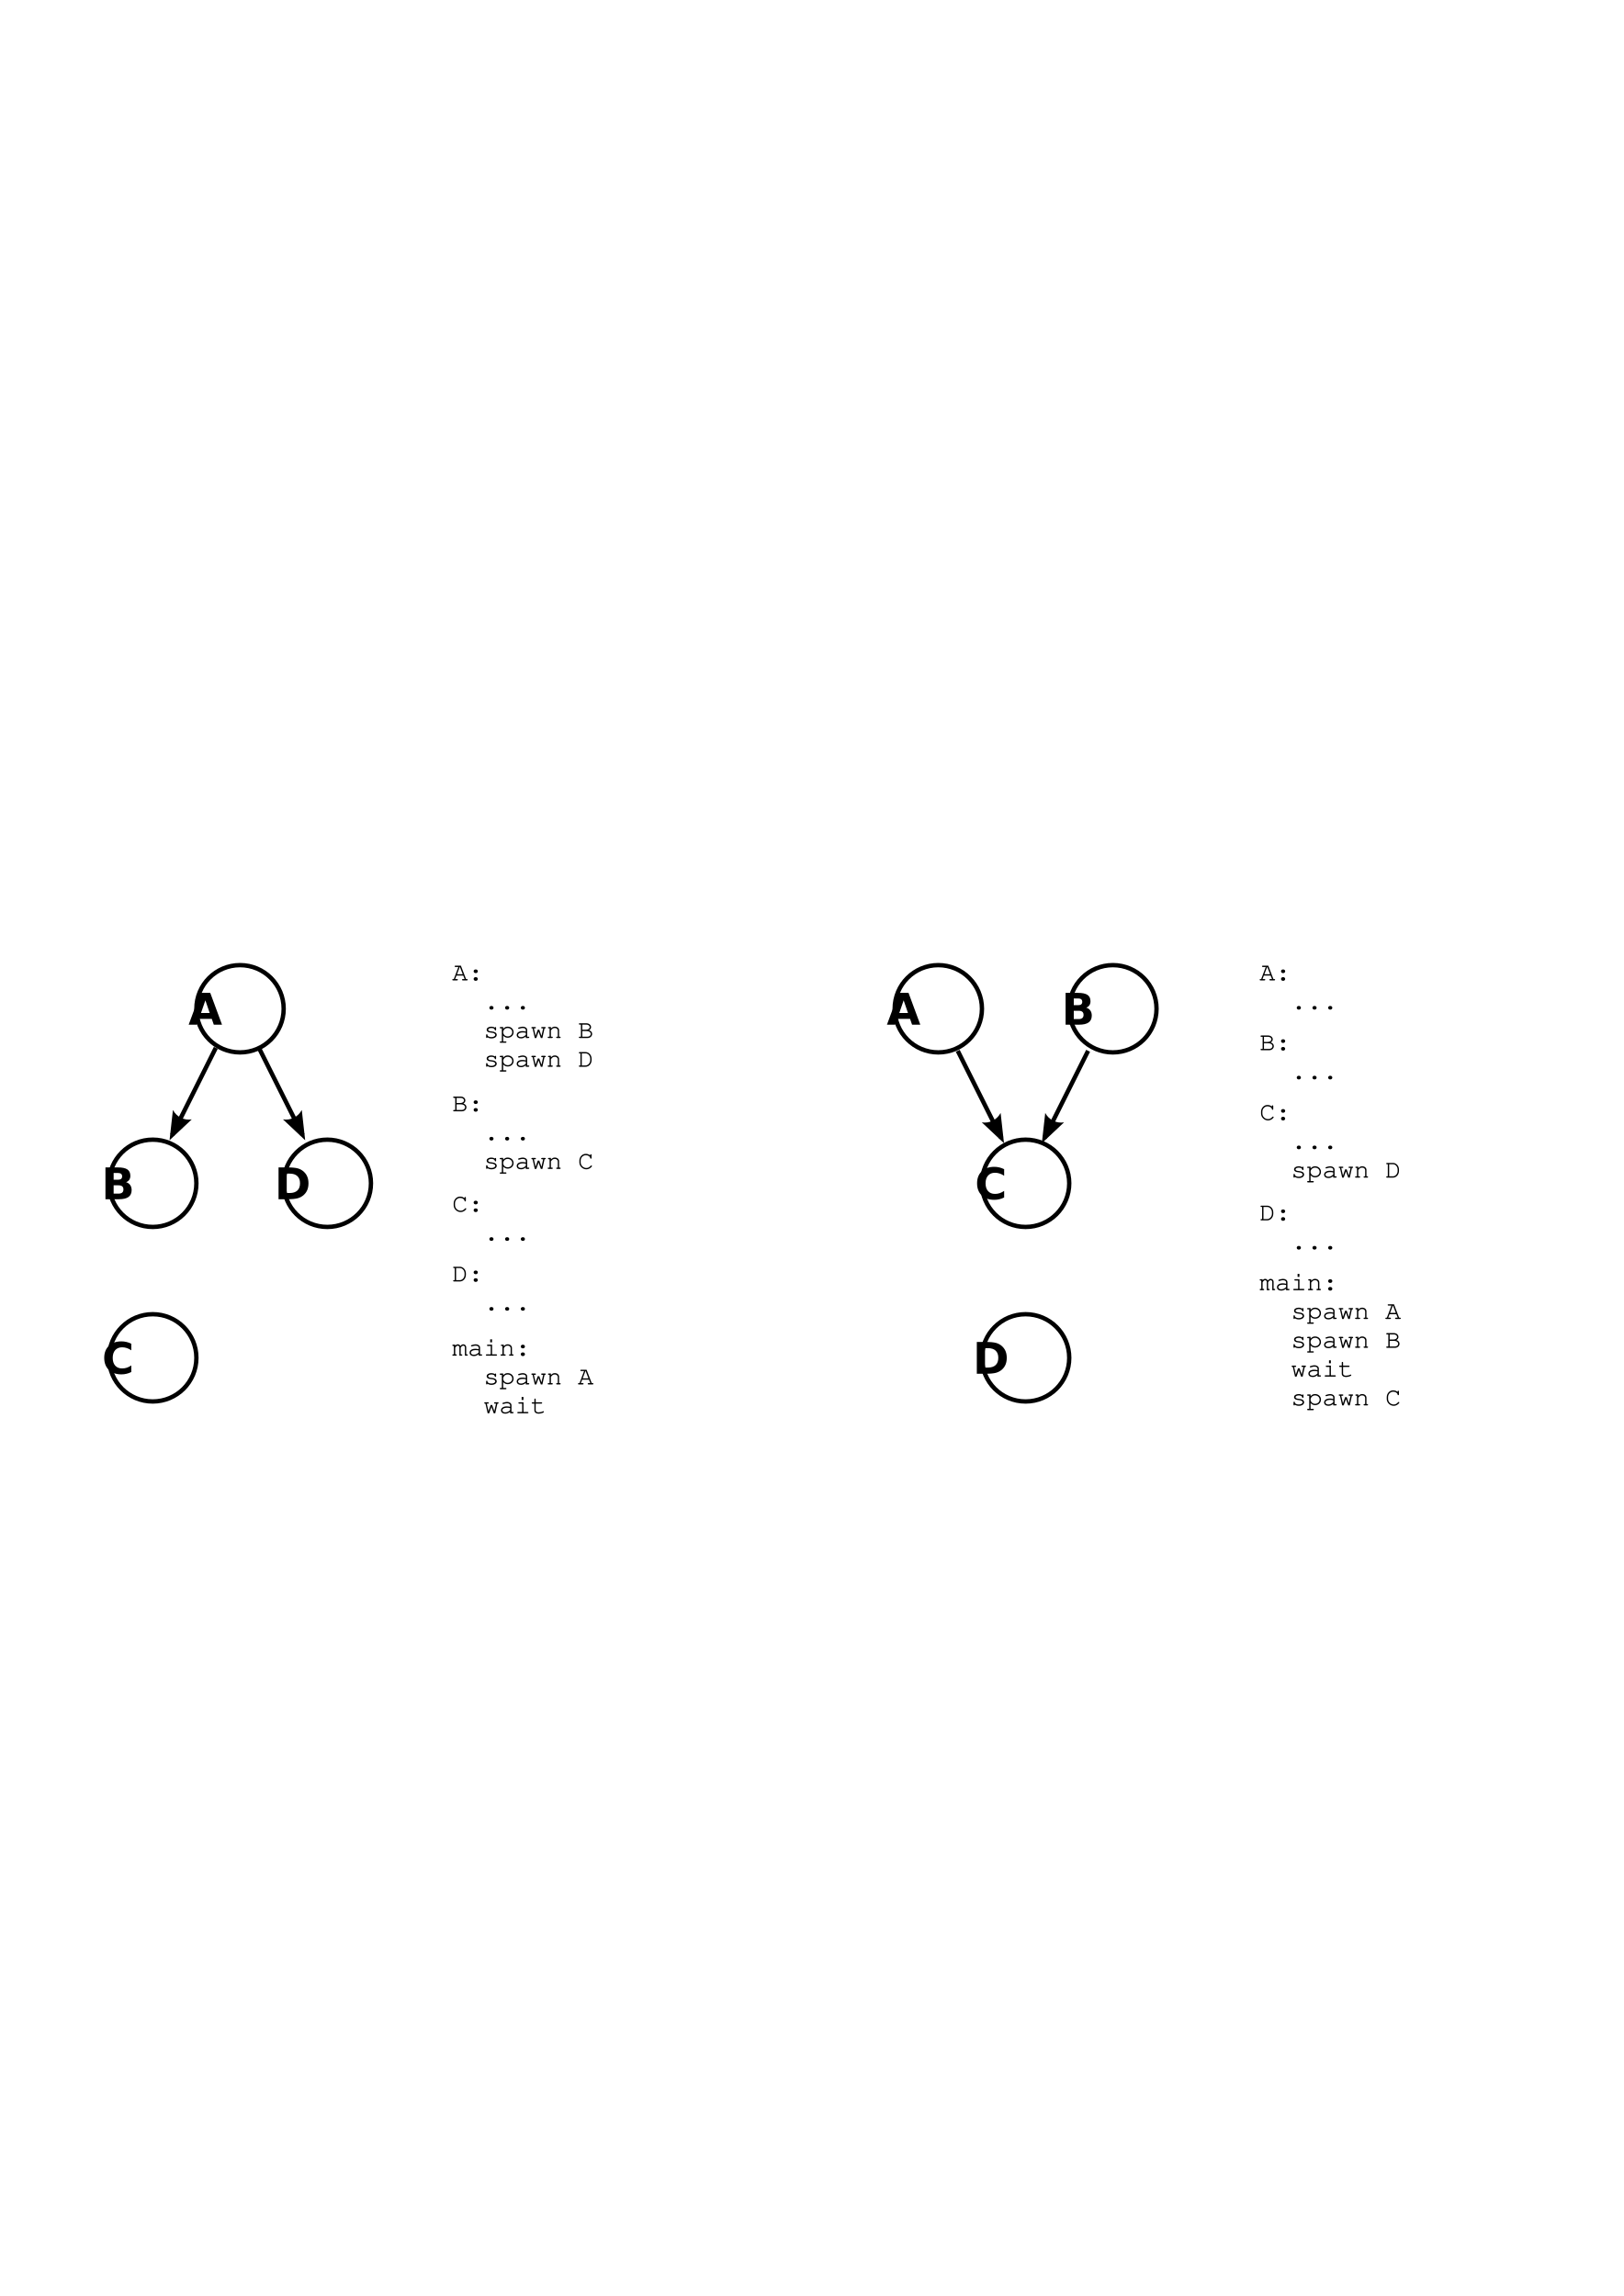
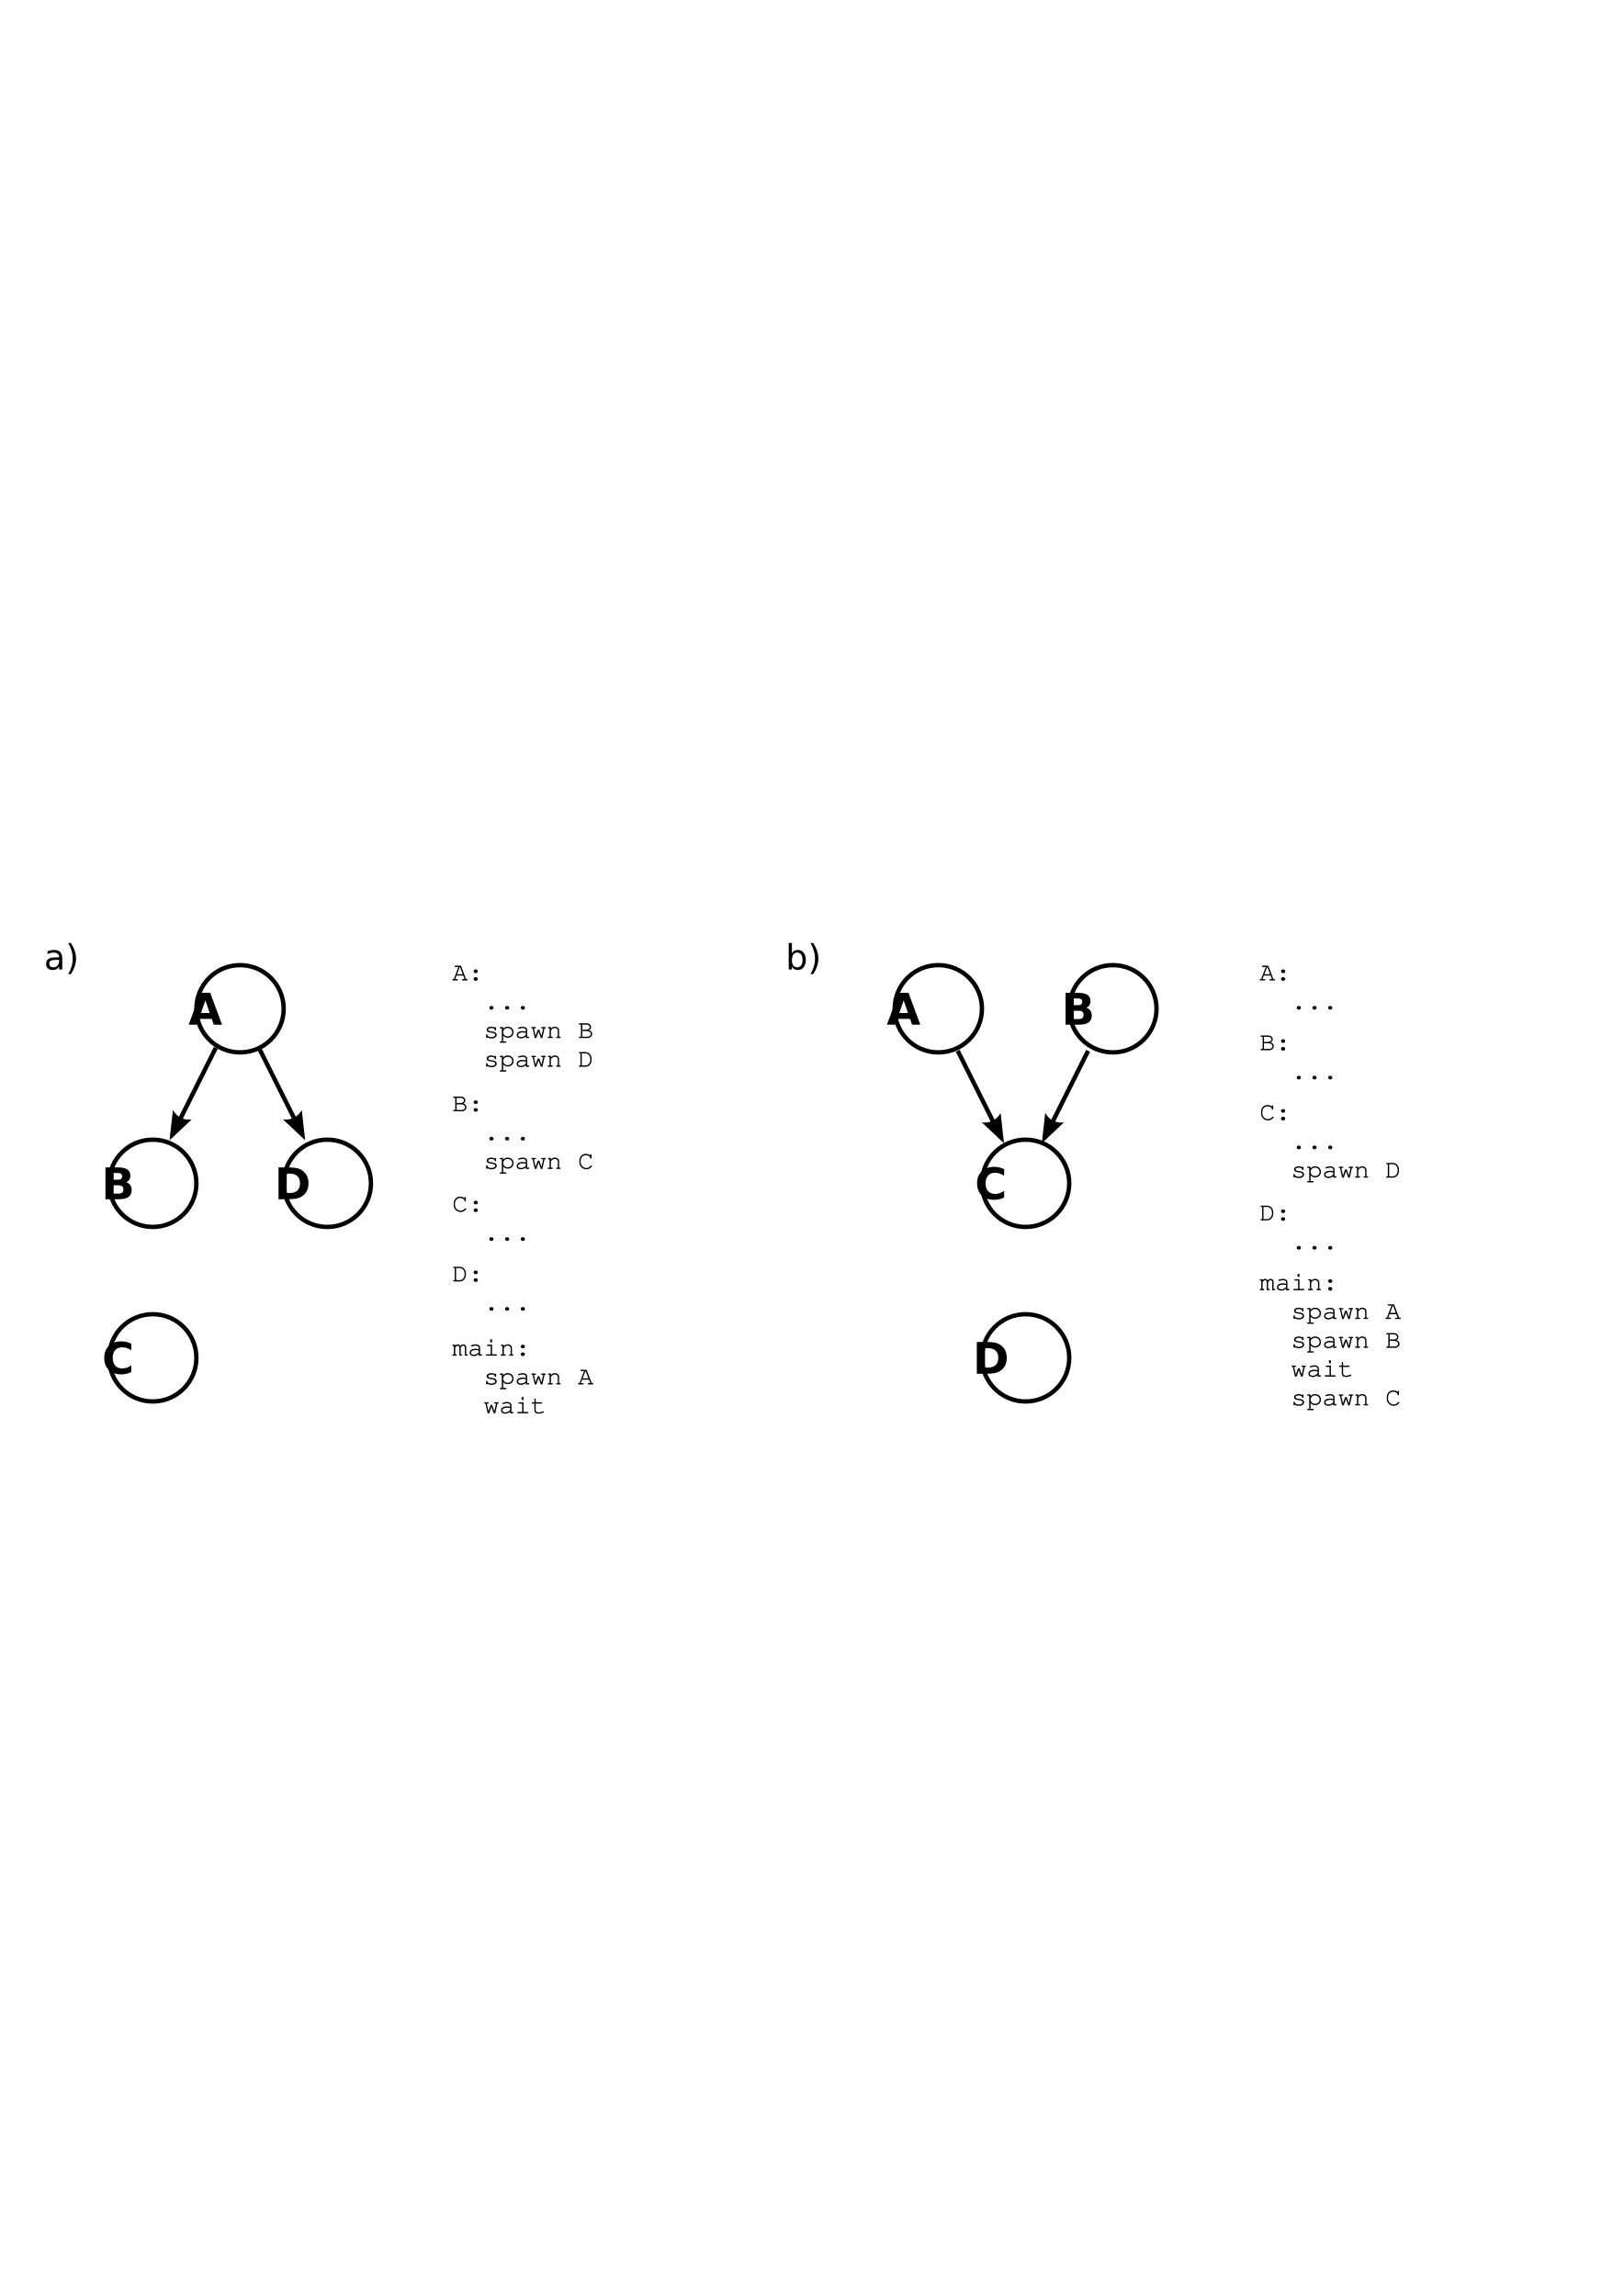
<svg xmlns="http://www.w3.org/2000/svg" width="744.094" height="1052.362" id="svg2" version="1.1">
  <defs id="defs4">
    <marker orient="auto" refY="0.0" refX="0.0" id="Arrow2Mstart" style="overflow:visible">
      <path id="path4352" style="fill-rule:evenodd;stroke-width:0.625;stroke-linejoin:round" d="M 8.719,4.034 L -2.207,0.016 L 8.719,-4.002 C 6.973,-1.63 6.983,1.616 8.719,4.034 z " transform="scale(0.6) translate(0,0)" />
    </marker>
    <marker orient="auto" refY="0.0" refX="0.0" id="Arrow2Send" style="overflow:visible;">
      <path id="path3860" style="fill-rule:evenodd;stroke-width:0.625;stroke-linejoin:round;" d="M 8.719,4.034 L -2.207,0.016 L 8.719,-4.002 C 6.973,-1.63 6.983,1.616 8.719,4.034 z " transform="scale(0.3) rotate(180) translate(-2.3,0)" />
    </marker>
    <marker orient="auto" refY="0.0" refX="0.0" id="Arrow2Mend" style="overflow:visible;">
      <path id="path3854" style="fill-rule:evenodd;stroke-width:0.625;stroke-linejoin:round;" d="M 8.719,4.034 L -2.207,0.016 L 8.719,-4.002 C 6.973,-1.63 6.983,1.616 8.719,4.034 z " transform="scale(0.6) rotate(180) translate(0,0)" />
    </marker>
    <filter id="filter4637">
      <feGaussianBlur stdDeviation="0.2" id="feGaussianBlur4639" />
    </filter>
  </defs>
  <g id="layer1">
    <path style="fill:none;stroke:#000000;stroke-width:2;stroke-miterlimit:4;stroke-opacity:1;stroke-dasharray:none;stroke-dashoffset:0" id="path2987" d="m 230,462.362 a 20,20 0 1 1 -40,0 20,20 0 1 1 40,0 z" transform="translate(-100,0)" />
    <text xml:space="preserve" style="font-size:20px;font-style:normal;font-variant:normal;font-weight:normal;font-stretch:normal;text-align:center;line-height:125%;letter-spacing:0px;word-spacing:0px;text-anchor:middle;fill:#000000;fill-opacity:1;stroke:none;font-family:Bitstream Vera Sans;-inkscape-font-specification:Bitstream Vera Sans" x="110" y="469.655" id="text3757">
      <tspan id="tspan3759" x="110" y="469.655" style="font-size:20px;font-weight:bold;-inkscape-font-specification:Bitstream Vera Sans Bold">A</tspan>
    </text>
    <path d="m 230,462.362 a 20,20 0 1 1 -40,0 20,20 0 1 1 40,0 z" id="path3761" style="fill:none;stroke:#000000;stroke-width:2;stroke-miterlimit:4;stroke-opacity:1;stroke-dasharray:none;stroke-dashoffset:0" transform="translate(-140,80)" />
    <text id="text3763" y="549.655" x="70" style="font-size:20px;font-style:normal;font-variant:normal;font-weight:normal;font-stretch:normal;text-align:center;line-height:125%;letter-spacing:0px;word-spacing:0px;text-anchor:middle;fill:#000000;fill-opacity:1;stroke:none;font-family:Bitstream Vera Sans;-inkscape-font-specification:Bitstream Vera Sans" xml:space="preserve">
      <tspan style="font-size:20px;font-weight:bold;-inkscape-font-specification:Bitstream Vera Sans Bold" y="549.655" x="70" id="tspan3765">B</tspan>
    </text>
    <path transform="translate(-60,80)" style="fill:none;stroke:#000000;stroke-width:2;stroke-miterlimit:4;stroke-opacity:1;stroke-dasharray:none;stroke-dashoffset:0" id="path3767" d="m 230,462.362 a 20,20 0 1 1 -40,0 20,20 0 1 1 40,0 z" />
    <text xml:space="preserve" style="font-size:20px;font-style:normal;font-variant:normal;font-weight:normal;font-stretch:normal;text-align:center;line-height:125%;letter-spacing:0px;word-spacing:0px;text-anchor:middle;fill:#000000;fill-opacity:1;stroke:none;font-family:Bitstream Vera Sans;-inkscape-font-specification:Bitstream Vera Sans" x="150" y="549.655" id="text3769">
      <tspan id="tspan3771" x="150" y="549.655" style="font-size:20px;font-weight:bold;-inkscape-font-specification:Bitstream Vera Sans Bold">D</tspan>
    </text>
    <path transform="translate(-140,160)" style="fill:none;stroke:#000000;stroke-width:2;stroke-miterlimit:4;stroke-opacity:1;stroke-dasharray:none;stroke-dashoffset:0" id="path3773" d="m 230,462.362 a 20,20 0 1 1 -40,0 20,20 0 1 1 40,0 z" />
    <text xml:space="preserve" style="font-size:20px;font-style:normal;font-variant:normal;font-weight:normal;font-stretch:normal;text-align:center;line-height:125%;letter-spacing:0px;word-spacing:0px;text-anchor:middle;fill:#000000;fill-opacity:1;stroke:none;font-family:Bitstream Vera Sans;-inkscape-font-specification:Bitstream Vera Sans" x="70" y="629.655" id="text3775">
      <tspan id="tspan3777" x="70" y="629.655" style="font-size:20px;font-weight:bold;-inkscape-font-specification:Bitstream Vera Sans Bold">C</tspan>
    </text>
    <path style="fill:none;stroke:#000000;stroke-width:2;stroke-linecap:butt;stroke-linejoin:miter;stroke-miterlimit:4;stroke-opacity:1;stroke-dasharray:none;marker-end:url(#Arrow2Mend);filter:url(#filter4637)" d="m 70,562.362 0,36" id="path3821" />
    <path style="fill:none;stroke:#000000;stroke-width:2;stroke-linecap:butt;stroke-linejoin:miter;stroke-miterlimit:4;stroke-opacity:1;stroke-dasharray:none;marker-end:url(#Arrow2Mend);filter:url(#filter4637)" d="m 118.648,480.27 20,40" id="path4827" />
    <path id="path4829" d="m 218.648,480.27 20,40" style="fill:none;stroke:#000000;stroke-width:2;stroke-linecap:butt;stroke-linejoin:miter;stroke-miterlimit:4;stroke-opacity:1;stroke-dasharray:none;marker-end:url(#Arrow2Mend);filter:url(#filter4637)" transform="matrix(-1,0,0,1,317.5485,0)" />
    <g id="g3254" transform="translate(-96,0)">
      <text id="text3052" y="449.362" x="303.2" style="font-size:12px;font-style:normal;font-variant:normal;font-weight:normal;font-stretch:normal;text-align:start;line-height:150%;letter-spacing:0px;word-spacing:0px;text-anchor:start;fill:#000000;fill-opacity:1;stroke:none;font-family:Courier;-inkscape-font-specification:Courier" xml:space="preserve">
        <tspan id="tspan3100" style="line-height:110%" y="449.362" x="303.2">A:</tspan>
        <tspan id="tspan3104" style="line-height:110%" y="462.562" x="303.2">  ...</tspan>
        <tspan style="line-height:110%" id="tspan3058" y="475.762" x="303.2">  spawn B</tspan>
        <tspan style="line-height:110%" id="tspan3060" y="488.962" x="303.2">  spawn D</tspan>
        <tspan style="line-height:110%" id="tspan3088" y="502.162" x="303.2" />
      </text>
      <text xml:space="preserve" style="font-size:12px;font-style:normal;font-variant:normal;font-weight:normal;font-stretch:normal;text-align:start;line-height:150%;letter-spacing:0px;word-spacing:0px;text-anchor:start;fill:#000000;fill-opacity:1;stroke:none;font-family:Courier;-inkscape-font-specification:Courier" x="303.2" y="509.362" id="text3210">
        <tspan x="303.2" y="509.362" style="line-height:110%" id="tspan3212">B:</tspan>
        <tspan x="303.2" y="522.562" style="line-height:110%" id="tspan3214">  ...</tspan>
        <tspan x="303.2" y="535.762" id="tspan3218" style="line-height:110%">  spawn C</tspan>
        <tspan x="303.2" y="548.962" id="tspan3220" style="line-height:110%" />
      </text>
      <text id="text3224" y="555.362" x="303.2" style="font-size:12px;font-style:normal;font-variant:normal;font-weight:normal;font-stretch:normal;text-align:start;line-height:150%;letter-spacing:0px;word-spacing:0px;text-anchor:start;fill:#000000;fill-opacity:1;stroke:none;font-family:Courier;-inkscape-font-specification:Courier" xml:space="preserve">
        <tspan id="tspan3226" style="line-height:110%" y="555.362" x="303.2">C:</tspan>
        <tspan style="line-height:110%" id="tspan3230" y="568.562" x="303.2">  ...</tspan>
        <tspan style="line-height:110%" id="tspan3232" y="581.762" x="303.2" />
      </text>
      <text xml:space="preserve" style="font-size:12px;font-style:normal;font-variant:normal;font-weight:normal;font-stretch:normal;text-align:start;line-height:150%;letter-spacing:0px;word-spacing:0px;text-anchor:start;fill:#000000;fill-opacity:1;stroke:none;font-family:Courier;-inkscape-font-specification:Courier" x="303.2" y="587.362" id="text3236">
        <tspan x="303.2" y="587.362" style="line-height:110%" id="tspan3238">D:</tspan>
        <tspan x="303.2" y="600.562" id="tspan3240" style="line-height:110%">  ...</tspan>
        <tspan x="303.2" y="613.762" id="tspan3242" style="line-height:110%" />
      </text>
      <text id="text3244" y="621.362" x="303.2" style="font-size:12px;font-style:normal;font-variant:normal;font-weight:normal;font-stretch:normal;text-align:start;line-height:150%;letter-spacing:0px;word-spacing:0px;text-anchor:start;fill:#000000;fill-opacity:1;stroke:none;font-family:Courier;-inkscape-font-specification:Courier" xml:space="preserve">
        <tspan id="tspan3246" style="line-height:110%" y="621.362" x="303.2">main:</tspan>
        <tspan style="line-height:110%" id="tspan3248" y="634.562" x="303.2">  spawn A</tspan>
        <tspan id="tspan3252" style="line-height:110%" y="647.762" x="303.2">  wait</tspan>
        <tspan style="line-height:110%" id="tspan3250" y="660.962" x="303.2" />
      </text>
    </g>
    <path d="m 230,462.362 a 20,20 0 1 1 -40,0 20,20 0 1 1 40,0 z" id="path3280" style="fill:none;stroke:#000000;stroke-width:2;stroke-miterlimit:4;stroke-opacity:1;stroke-dasharray:none;stroke-dashoffset:0" transform="translate(260,80)" />
    <text id="text3282" y="469.655" x="430" style="font-size:20px;font-style:normal;font-variant:normal;font-weight:normal;font-stretch:normal;text-align:center;line-height:125%;letter-spacing:0px;word-spacing:0px;text-anchor:middle;fill:#000000;fill-opacity:1;stroke:none;font-family:Bitstream Vera Sans;-inkscape-font-specification:Bitstream Vera Sans" xml:space="preserve">
      <tspan style="font-size:20px;font-weight:bold;-inkscape-font-specification:Bitstream Vera Sans Bold" y="469.655" x="430" id="tspan3284">A</tspan>
    </text>
    <path transform="translate(220,0)" style="fill:none;stroke:#000000;stroke-width:2;stroke-miterlimit:4;stroke-opacity:1;stroke-dasharray:none;stroke-dashoffset:0" id="path3286" d="m 230,462.362 a 20,20 0 1 1 -40,0 20,20 0 1 1 40,0 z" />
    <text xml:space="preserve" style="font-size:20px;font-style:normal;font-variant:normal;font-weight:normal;font-stretch:normal;text-align:center;line-height:125%;letter-spacing:0px;word-spacing:0px;text-anchor:middle;fill:#000000;fill-opacity:1;stroke:none;font-family:Bitstream Vera Sans;-inkscape-font-specification:Bitstream Vera Sans" x="510" y="469.655" id="text3288">
      <tspan id="tspan3290" x="510" y="469.655" style="font-size:20px;font-weight:bold;-inkscape-font-specification:Bitstream Vera Sans Bold">B</tspan>
    </text>
    <path d="m 230,462.362 a 20,20 0 1 1 -40,0 20,20 0 1 1 40,0 z" id="path3292" style="fill:none;stroke:#000000;stroke-width:2;stroke-miterlimit:4;stroke-opacity:1;stroke-dasharray:none;stroke-dashoffset:0" transform="translate(300,0)" />
    <text id="text3294" y="629.655" x="470" style="font-size:20px;font-style:normal;font-variant:normal;font-weight:normal;font-stretch:normal;text-align:center;line-height:125%;letter-spacing:0px;word-spacing:0px;text-anchor:middle;fill:#000000;fill-opacity:1;stroke:none;font-family:Bitstream Vera Sans;-inkscape-font-specification:Bitstream Vera Sans" xml:space="preserve">
      <tspan style="font-size:20px;font-weight:bold;-inkscape-font-specification:Bitstream Vera Sans Bold" y="629.655" x="470" id="tspan3296">D</tspan>
    </text>
    <path d="m 230,462.362 a 20,20 0 1 1 -40,0 20,20 0 1 1 40,0 z" id="path3298" style="fill:none;stroke:#000000;stroke-width:2;stroke-miterlimit:4;stroke-opacity:1;stroke-dasharray:none;stroke-dashoffset:0" transform="translate(260,160)" />
    <text id="text3300" y="549.655" x="470" style="font-size:20px;font-style:normal;font-variant:normal;font-weight:normal;font-stretch:normal;text-align:center;line-height:125%;letter-spacing:0px;word-spacing:0px;text-anchor:middle;fill:#000000;fill-opacity:1;stroke:none;font-family:Bitstream Vera Sans;-inkscape-font-specification:Bitstream Vera Sans" xml:space="preserve">
      <tspan style="font-size:20px;font-weight:bold;-inkscape-font-specification:Bitstream Vera Sans Bold" y="549.655" x="470" id="tspan3302">C</tspan>
    </text>
    <path id="path3304" d="m 470,562.362 0,36" style="fill:none;stroke:#000000;stroke-width:2;stroke-linecap:butt;stroke-linejoin:miter;stroke-miterlimit:4;stroke-opacity:1;stroke-dasharray:none;marker-end:url(#Arrow2Mend);filter:url(#filter4637)" />
    <path id="path3306" d="m 418.648,480.27 20,40" style="fill:none;stroke:#000000;stroke-width:2;stroke-linecap:butt;stroke-linejoin:miter;stroke-miterlimit:4;stroke-opacity:1;stroke-dasharray:none;marker-start:url(#Arrow2Mstart);marker-end:none;filter:url(#filter4637)" transform="matrix(1,0,0,-1,60,1001.9)" />
    <path transform="matrix(-1,0,0,-1,677.5485,1001.9)" style="fill:none;stroke:#000000;stroke-width:2;stroke-linecap:butt;stroke-linejoin:miter;stroke-miterlimit:4;stroke-opacity:1;stroke-dasharray:none;marker-start:url(#Arrow2Mstart);marker-end:none;filter:url(#filter4637)" d="m 218.648,480.27 20,40" id="path3308" />
    <g id="g3310" transform="translate(214,0)">
      <text xml:space="preserve" style="font-size:12px;font-style:normal;font-variant:normal;font-weight:normal;font-stretch:normal;text-align:start;line-height:150%;letter-spacing:0px;word-spacing:0px;text-anchor:start;fill:#000000;fill-opacity:1;stroke:none;font-family:Courier;-inkscape-font-specification:Courier" x="363.2" y="449.362" id="text3312">
        <tspan x="363.2" y="449.362" style="line-height:110%" id="tspan3314">A:</tspan>
        <tspan x="363.2" y="462.562" id="tspan3322" style="line-height:110%">  ...</tspan>
      </text>
      <text id="text3324" y="481.362" x="363.2" style="font-size:12px;font-style:normal;font-variant:normal;font-weight:normal;font-stretch:normal;text-align:start;line-height:150%;letter-spacing:0px;word-spacing:0px;text-anchor:start;fill:#000000;fill-opacity:1;stroke:none;font-family:Courier;-inkscape-font-specification:Courier" xml:space="preserve">
        <tspan id="tspan3326" style="line-height:110%" y="481.362" x="363.2">B:</tspan>
        <tspan style="line-height:110%" id="tspan3330" y="494.562" x="363.2">  ...</tspan>
        <tspan style="line-height:110%" id="tspan3332" y="507.762" x="363.2" />
      </text>
      <text xml:space="preserve" style="font-size:12px;font-style:normal;font-variant:normal;font-weight:normal;font-stretch:normal;text-align:start;line-height:150%;letter-spacing:0px;word-spacing:0px;text-anchor:start;fill:#000000;fill-opacity:1;stroke:none;font-family:Courier;-inkscape-font-specification:Courier" x="363.2" y="513.362" id="text3334">
        <tspan x="363.2" y="513.362" style="line-height:110%" id="tspan3336">C:</tspan>
        <tspan x="363.2" y="526.562" id="tspan3338" style="line-height:110%">  ...</tspan>
        <tspan x="363.2" y="539.762" style="line-height:110%" id="tspan4966">  spawn D</tspan>
        <tspan x="363.2" y="552.962" id="tspan3340" style="line-height:110%" />
      </text>
      <text id="text3342" y="559.362" x="363.2" style="font-size:12px;font-style:normal;font-variant:normal;font-weight:normal;font-stretch:normal;text-align:start;line-height:150%;letter-spacing:0px;word-spacing:0px;text-anchor:start;fill:#000000;fill-opacity:1;stroke:none;font-family:Courier;-inkscape-font-specification:Courier" xml:space="preserve">
        <tspan id="tspan3344" style="line-height:110%" y="559.362" x="363.2">D:</tspan>
        <tspan style="line-height:110%" id="tspan3346" y="572.562" x="363.2">  ...</tspan>
        <tspan style="line-height:110%" id="tspan3348" y="585.762" x="363.2" />
      </text>
      <text xml:space="preserve" style="font-size:12px;font-style:normal;font-variant:normal;font-weight:normal;font-stretch:normal;text-align:start;line-height:150%;letter-spacing:0px;word-spacing:0px;text-anchor:start;fill:#000000;fill-opacity:1;stroke:none;font-family:Courier;-inkscape-font-specification:Courier" x="363.2" y="591.362" id="text3350">
        <tspan x="363.2" y="591.362" style="line-height:110%" id="tspan3352">main:</tspan>
        <tspan x="363.2" y="604.562" id="tspan3354" style="line-height:110%">  spawn A</tspan>
        <tspan x="363.2" y="617.762" style="line-height:110%" id="tspan4968">  spawn B</tspan>
        <tspan x="363.2" y="630.962" style="line-height:110%" id="tspan3356">  wait</tspan>
        <tspan x="363.2" y="644.162" style="line-height:110%" id="tspan4970">  spawn C</tspan>
        <tspan x="363.2" y="657.362" id="tspan3358" style="line-height:110%" />
      </text>
    </g>
+     <text xml:space="preserve" style="font-size:12px;font-style:normal;font-variant:normal;font-weight:normal;font-stretch:normal;text-align:center;line-height:125%;letter-spacing:0px;word-spacing:0px;text-anchor:middle;fill:#000000;fill-opacity:1;stroke:none;font-family:Urania Czech;-inkscape-font-specification:Urania Czech" x="36" y="444.362" id="text3070">
+       <tspan id="tspan3072" x="36" y="444.362" style="-inkscape-font-specification:Bitstream Vera Sans;font-family:Bitstream Vera Sans;font-weight:normal;font-style:normal;font-stretch:normal;font-variant:normal;font-size:16px">a)</tspan>
+     </text>
+     <text id="text3074" y="444.362" x="376" style="font-size:12px;font-style:normal;font-variant:normal;font-weight:normal;font-stretch:normal;text-align:center;line-height:125%;letter-spacing:0px;word-spacing:0px;text-anchor:middle;fill:#000000;fill-opacity:1;stroke:none;font-family:Urania Czech;-inkscape-font-specification:Urania Czech" xml:space="preserve">
+       <tspan style="font-size:16px;font-style:normal;font-variant:normal;font-weight:normal;font-stretch:normal;font-family:Bitstream Vera Sans;-inkscape-font-specification:Bitstream Vera Sans" y="444.362" x="376" id="tspan3076">b)</tspan>
+     </text>
  </g>
</svg>
